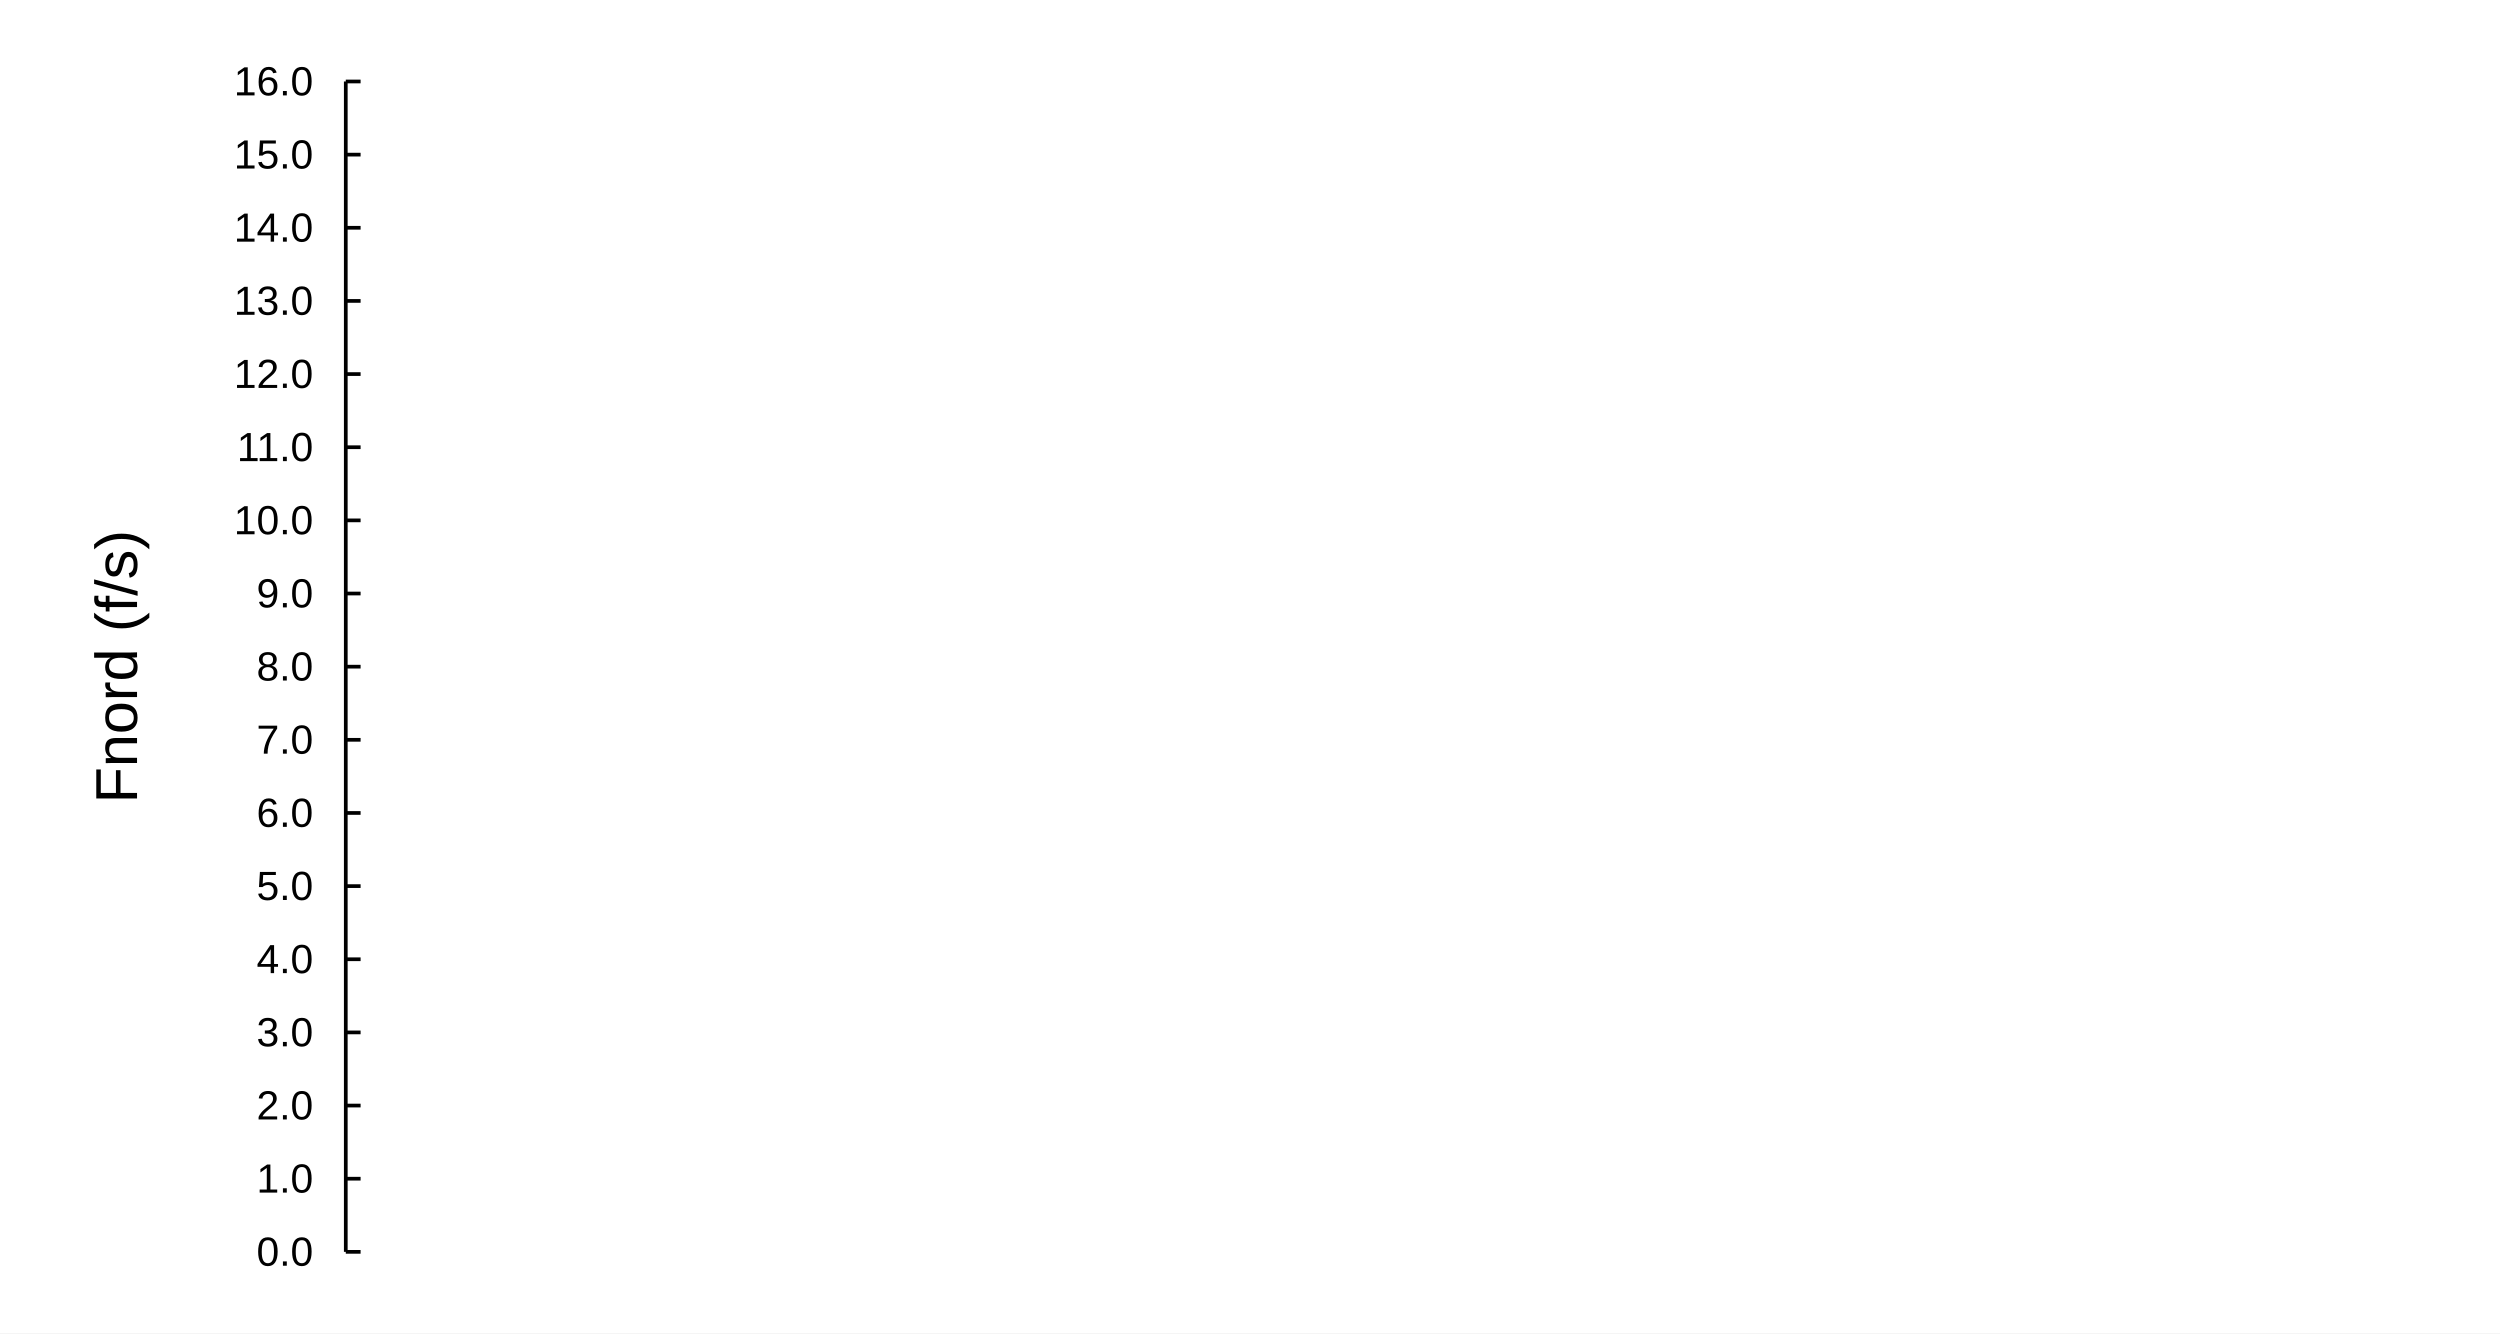
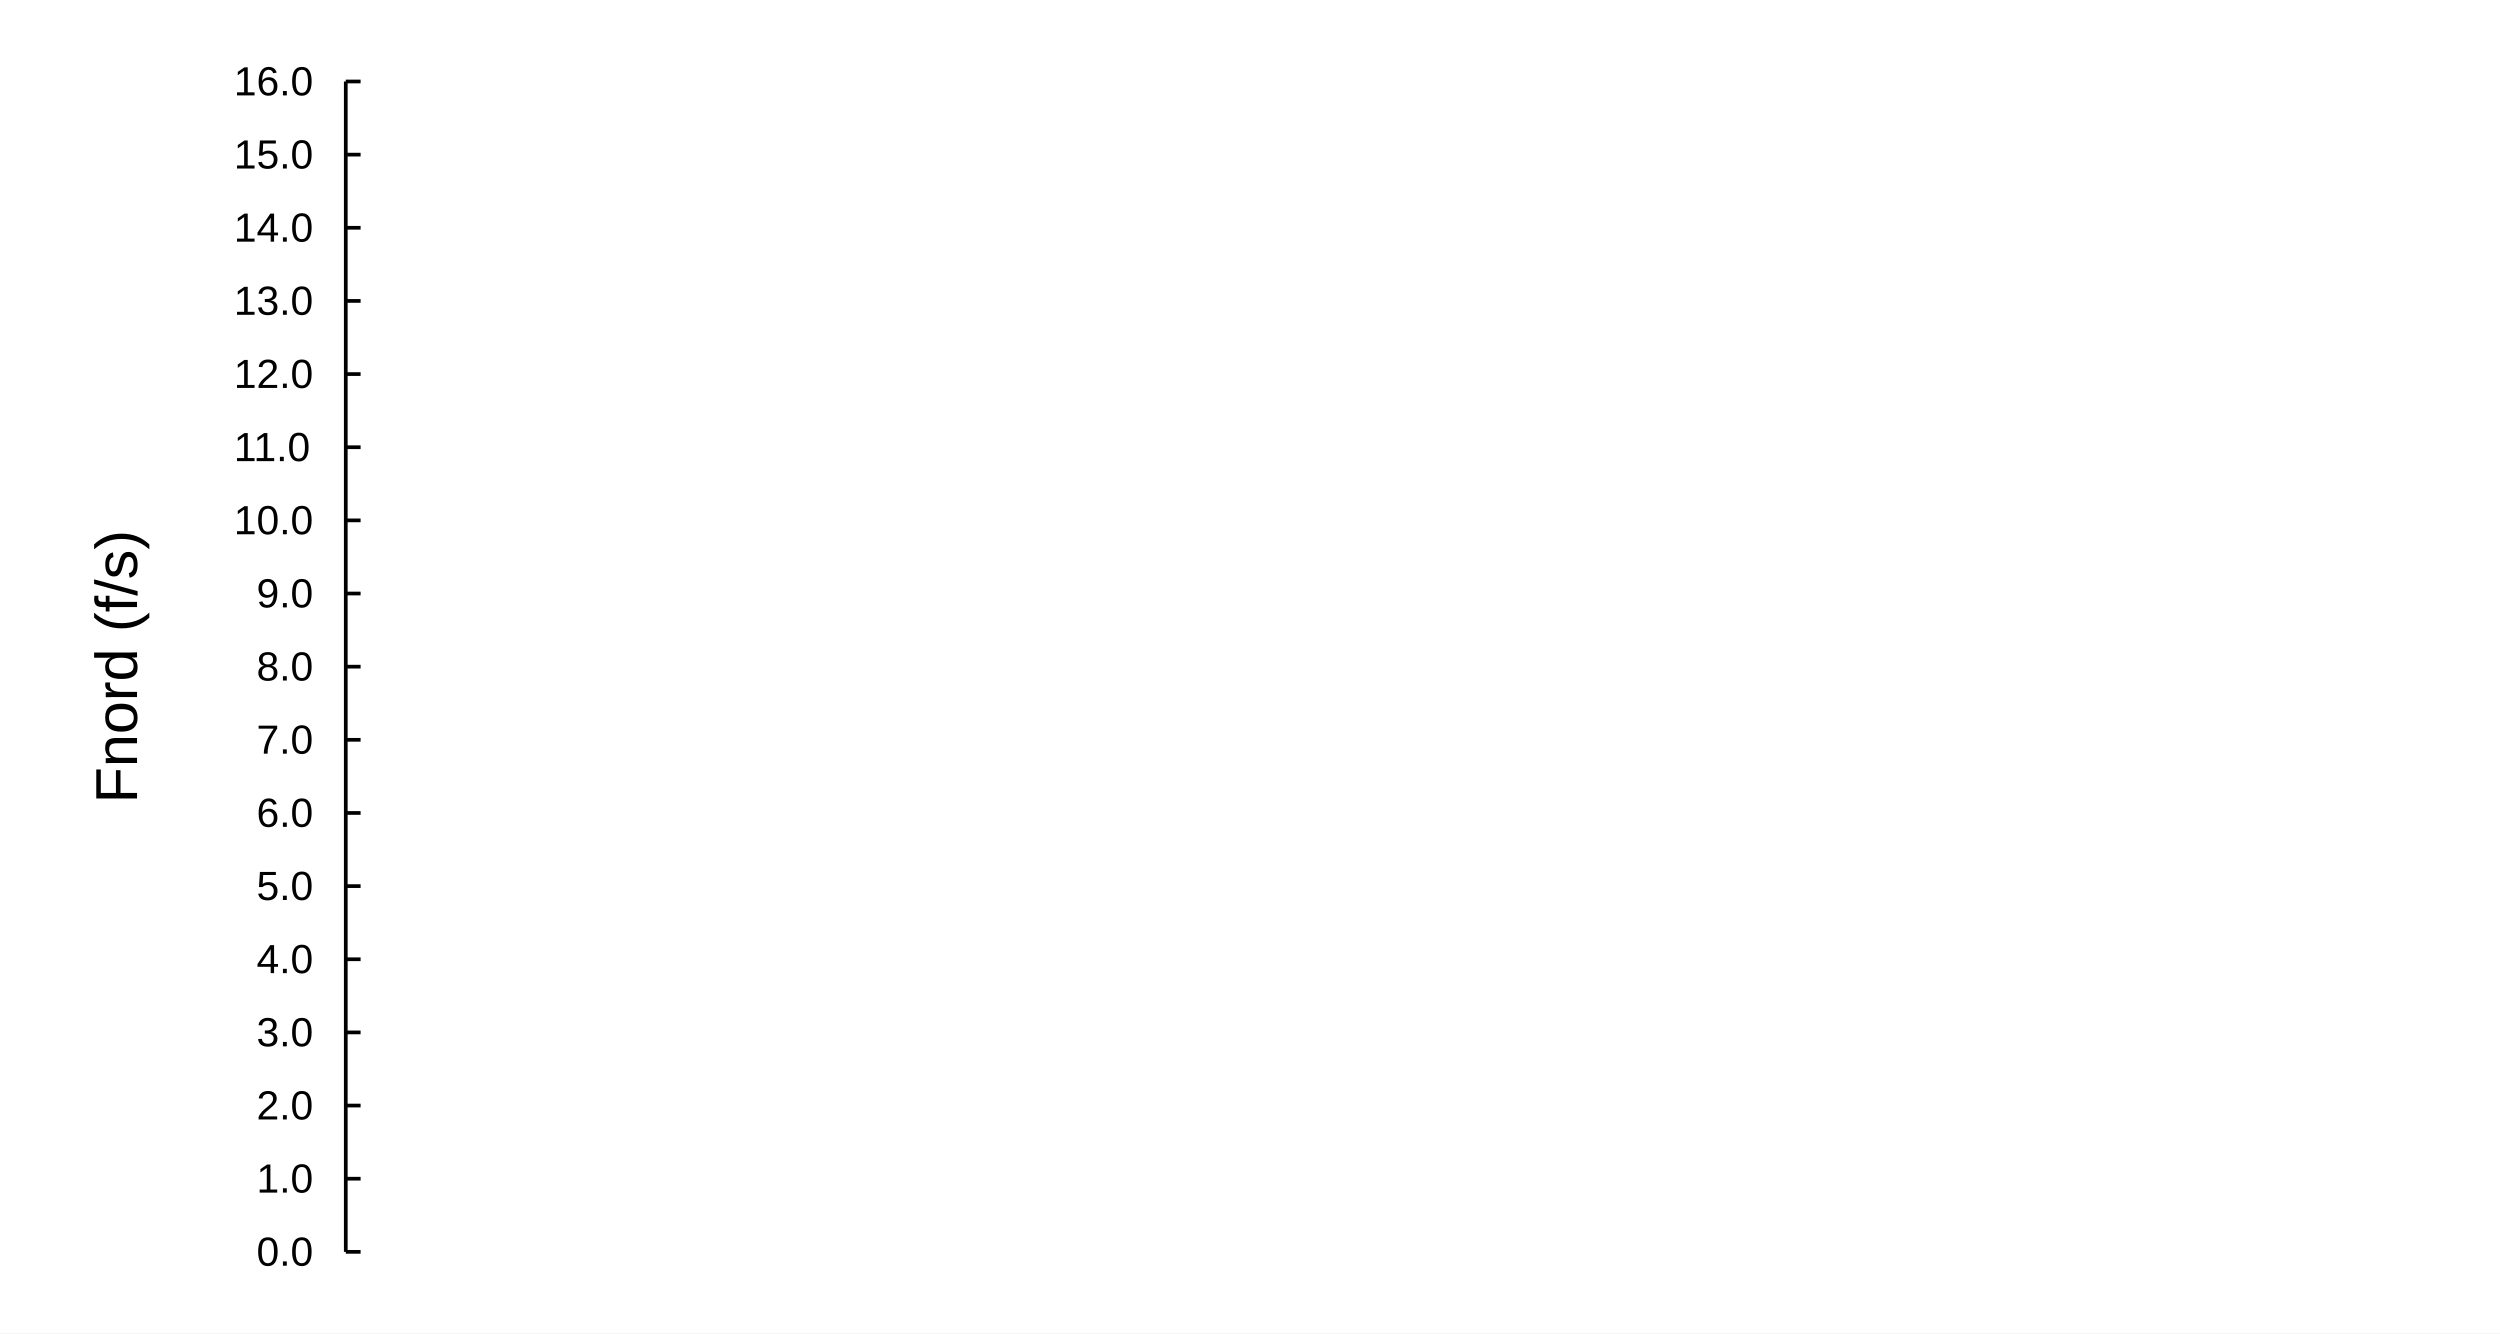
<svg xmlns="http://www.w3.org/2000/svg" width="900" height="480" viewBox="0 0 900 480">
  <rect width="900" height="480" fill="#ffffff" />
  <path stroke-width="1.333" stroke="#000000" fill="none" d="M124.48 29.333 L124.48 450.667 " />
  <path stroke-width="1.333" stroke="#000000" fill="none" d="M124.48 450.667 L129.814 450.667 " />
  <path stroke-width="1.333" stroke="#000000" fill="none" d="M124.48 424.333 L129.814 424.333 " />
  <path stroke-width="1.333" stroke="#000000" fill="none" d="M124.48 398 L129.814 398 " />
  <path stroke-width="1.333" stroke="#000000" fill="none" d="M124.48 371.667 L129.814 371.667 " />
  <path stroke-width="1.333" stroke="#000000" fill="none" d="M124.48 345.333 L129.814 345.333 " />
  <path stroke-width="1.333" stroke="#000000" fill="none" d="M124.48 319 L129.814 319 " />
  <path stroke-width="1.333" stroke="#000000" fill="none" d="M124.48 292.667 L129.814 292.667 " />
  <path stroke-width="1.333" stroke="#000000" fill="none" d="M124.48 266.333 L129.814 266.333 " />
  <path stroke-width="1.333" stroke="#000000" fill="none" d="M124.48 240 L129.814 240 " />
  <path stroke-width="1.333" stroke="#000000" fill="none" d="M124.48 213.667 L129.814 213.667 " />
  <path stroke-width="1.333" stroke="#000000" fill="none" d="M124.48 187.333 L129.814 187.333 " />
  <path stroke-width="1.333" stroke="#000000" fill="none" d="M124.48 161 L129.814 161 " />
  <path stroke-width="1.333" stroke="#000000" fill="none" d="M124.48 134.667 L129.814 134.667 " />
  <path stroke-width="1.333" stroke="#000000" fill="none" d="M124.48 108.333 L129.814 108.333 " />
  <path stroke-width="1.333" stroke="#000000" fill="none" d="M124.48 82 L129.814 82 " />
  <path stroke-width="1.333" stroke="#000000" fill="none" d="M124.48 55.667 L129.814 55.667 " />
  <path stroke-width="1.333" stroke="#000000" fill="none" d="M124.48 29.333 L129.814 29.333 " />
  <text x="92.356" y="455.667" fill="#000000" font-size="14.667" font-family="Arial,Helvetica,'Helvetica Neue',sans-serif" font-weight="500">0.0</text>
  <text x="92.356" y="429.333" fill="#000000" font-size="14.667" font-family="Arial,Helvetica,'Helvetica Neue',sans-serif" font-weight="500">1.0</text>
  <text x="92.356" y="403" fill="#000000" font-size="14.667" font-family="Arial,Helvetica,'Helvetica Neue',sans-serif" font-weight="500">2.0</text>
  <text x="92.356" y="376.667" fill="#000000" font-size="14.667" font-family="Arial,Helvetica,'Helvetica Neue',sans-serif" font-weight="500">3.0</text>
  <text x="92.356" y="350.333" fill="#000000" font-size="14.667" font-family="Arial,Helvetica,'Helvetica Neue',sans-serif" font-weight="500">4.0</text>
  <text x="92.356" y="324" fill="#000000" font-size="14.667" font-family="Arial,Helvetica,'Helvetica Neue',sans-serif" font-weight="500">5.0</text>
  <text x="92.356" y="297.667" fill="#000000" font-size="14.667" font-family="Arial,Helvetica,'Helvetica Neue',sans-serif" font-weight="500">6.0</text>
  <text x="92.356" y="271.333" fill="#000000" font-size="14.667" font-family="Arial,Helvetica,'Helvetica Neue',sans-serif" font-weight="500">7.0</text>
  <text x="92.356" y="245" fill="#000000" font-size="14.667" font-family="Arial,Helvetica,'Helvetica Neue',sans-serif" font-weight="500">8.0</text>
  <text x="92.356" y="218.667" fill="#000000" font-size="14.667" font-family="Arial,Helvetica,'Helvetica Neue',sans-serif" font-weight="500">9.0</text>
  <text x="84.2" y="192.333" fill="#000000" font-size="14.667" font-family="Arial,Helvetica,'Helvetica Neue',sans-serif" font-weight="500">10.0</text>
-   <text x="85.294" y="166" fill="#000000" font-size="14.667" font-family="Arial,Helvetica,'Helvetica Neue',sans-serif" font-weight="500">11.0</text>
+   <text x="84.2" y="166" fill="#000000" font-size="14.667" font-family="Arial,Helvetica,'Helvetica Neue',sans-serif" font-weight="500">11.0</text>
  <text x="84.2" y="139.667" fill="#000000" font-size="14.667" font-family="Arial,Helvetica,'Helvetica Neue',sans-serif" font-weight="500">12.0</text>
  <text x="84.2" y="113.333" fill="#000000" font-size="14.667" font-family="Arial,Helvetica,'Helvetica Neue',sans-serif" font-weight="500">13.0</text>
  <text x="84.2" y="87" fill="#000000" font-size="14.667" font-family="Arial,Helvetica,'Helvetica Neue',sans-serif" font-weight="500">14.0</text>
  <text x="84.2" y="60.667" fill="#000000" font-size="14.667" font-family="Arial,Helvetica,'Helvetica Neue',sans-serif" font-weight="500">15.0</text>
  <text x="84.2" y="34.333" fill="#000000" font-size="14.667" font-family="Arial,Helvetica,'Helvetica Neue',sans-serif" font-weight="500">16.0</text>
  <text x="-7.354" y="247.5" fill="#000000" font-size="21.333" font-family="Arial,Helvetica,'Helvetica Neue',sans-serif" font-weight="500" transform="rotate(-90 41.8333 240)">Fnord (f/s)</text>
</svg>
